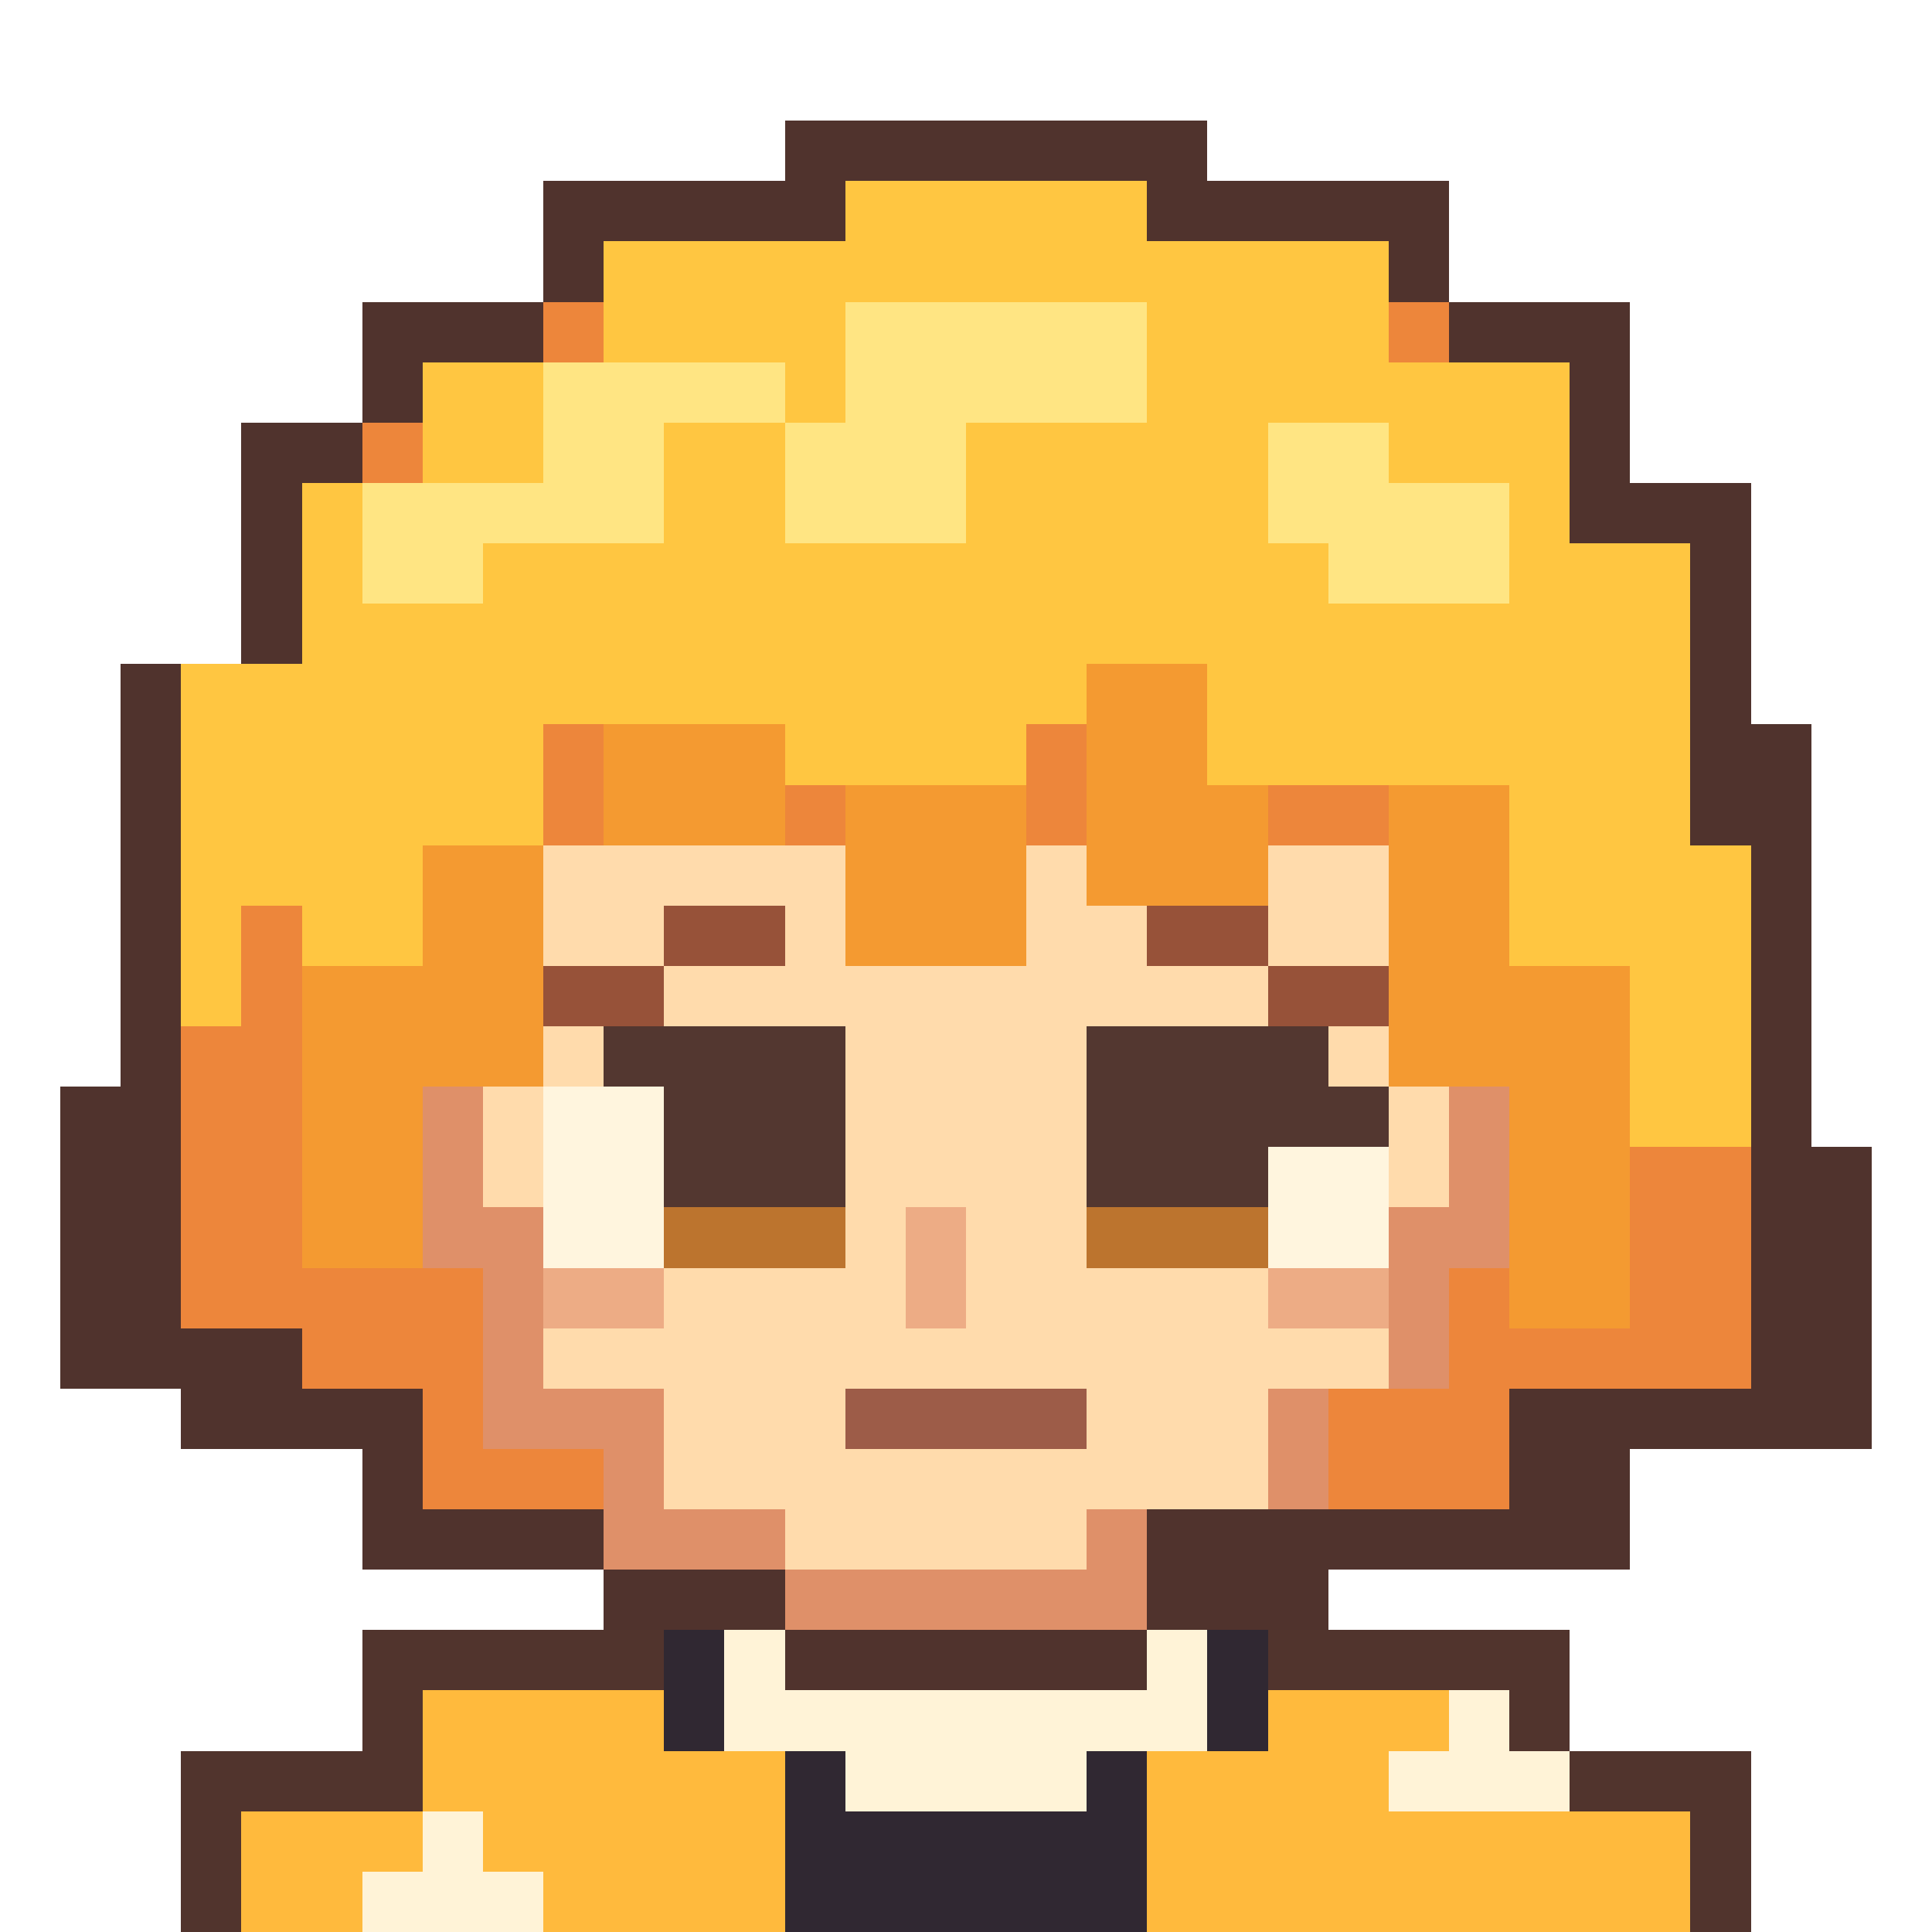
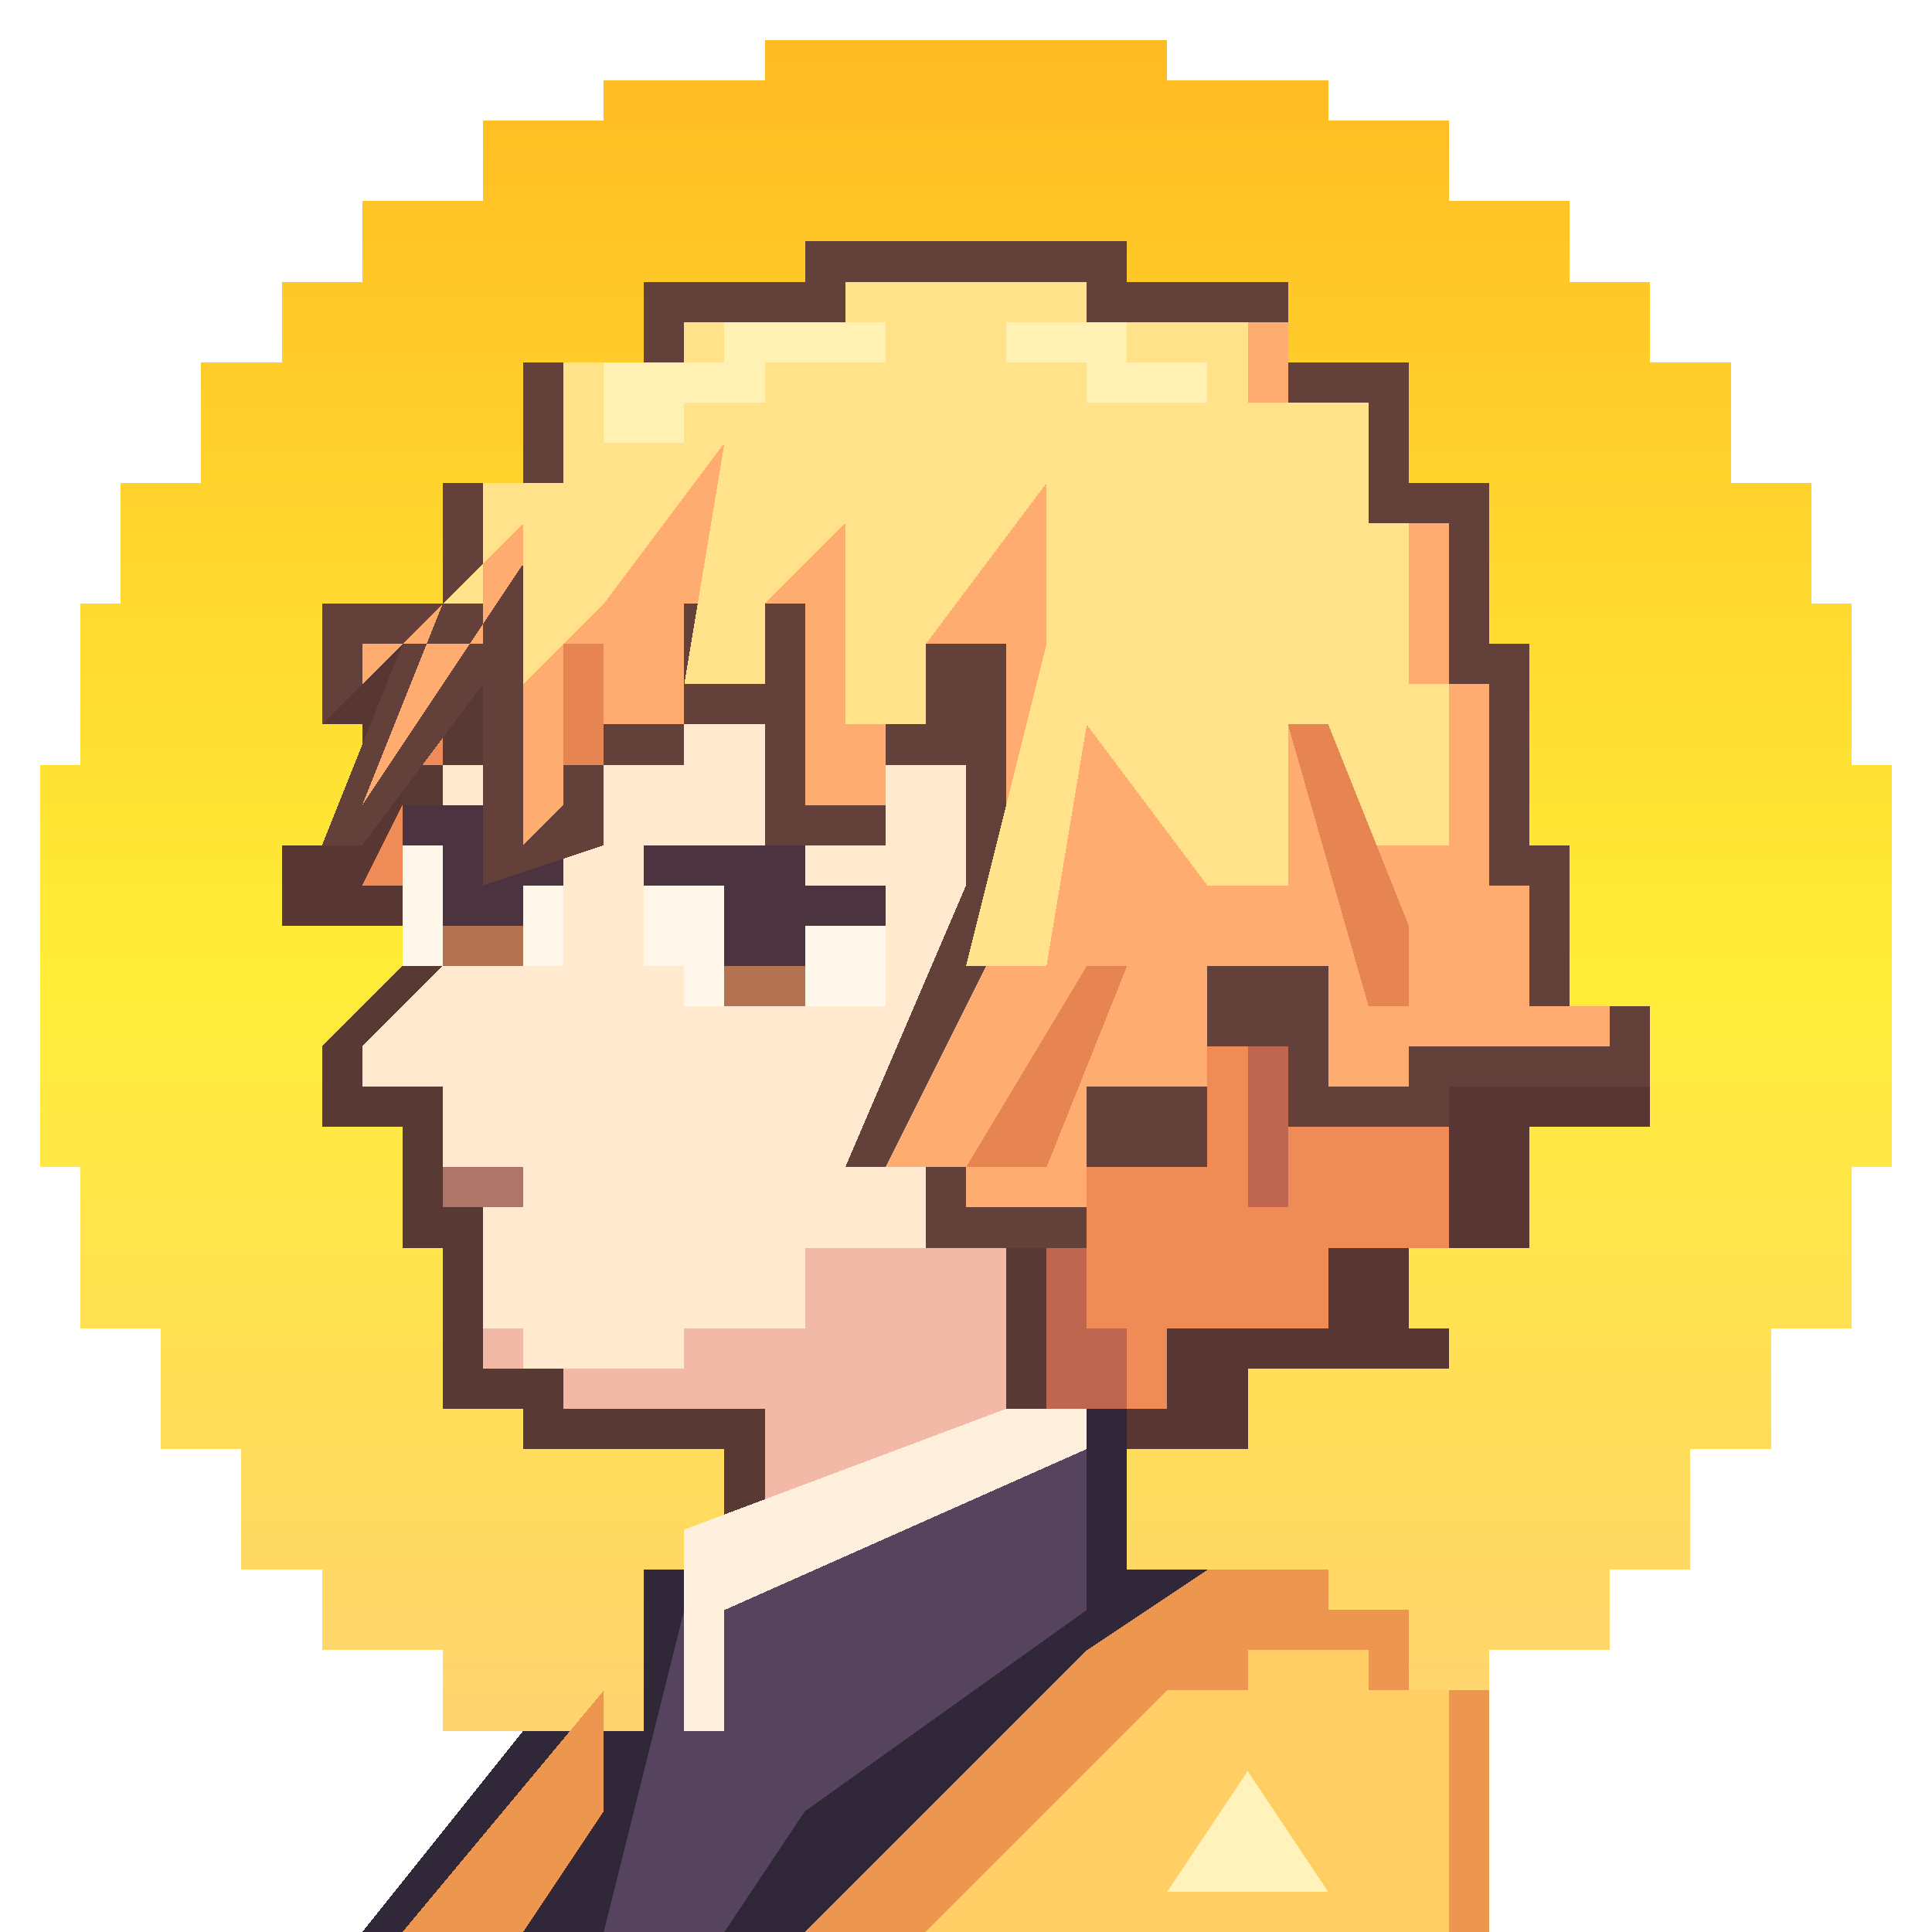
- <svg xmlns="http://www.w3.org/2000/svg" viewBox="0 0 32 32" shape-rendering="crispEdges">
-   <path fill="#51342d" d="M3 32v-3h3v-2h4v-2h12v2h4v2h3v3z" />
-   <path fill="#ffba3d" d="M4 32v-2h3v-2h5v-2h8v2h5v2h3v2z" />
-   <path fill="#fff3d7" d="M6 32v-1h1v-1h1v1h1v1zm17-2v-1h1v-1h1v1h1v1z" />
-   <path fill="#302832" d="M11 27h10v2h-2v3h-6v-3h-2z" />
-   <path fill="#fff3d7" d="M12 27h2v1h2v2h-2v-1h-2zm4 1h2v-1h2v2h-2v1h-2z" />
-   <path fill="#50332d" d="M1 23v-5h1v-7h2V7h2V5h3V3h4V2h7v1h4v2h3v3h2v4h1v7h1v5h-4v2h-5v1h-3v1h-6v-1h-3v-1H6v-2H3v-1z" />
-   <path fill="#ed863b" d="M3 22v-5h1v-6h2V7h3V5h5V3h5v2h5v2h2v4h2v8h1v4h-4v2H7v-2H5v-1z" />
-   <path fill="#df9069" d="M7 14h18v7h-1v2h-2v2h-3v2h-6v-1h-3v-2H8v-3H7z" />
-   <path fill="#ffdbac" d="M8 14h16v6h-1v3h-2v2h-3v1h-5v-1h-2v-2H9v-3H8z" />
-   <path fill="#975239" d="M9 17v-1h2v-1h2v1h-2v1zm10-2h2v1h2v1h-2v-1h-2z" />
-   <path fill="#fff5de" d="M9 18h5v3H9zm9 0h5v3h-5z" />
-   <path fill="#533730" d="M9 18h1v-1h4v3h-3v-2zm9-1h4v1h1v1h-2v1h-3z" />
-   <path fill="#bc742e" d="M11 20h3v1h-3zm7 0h3v1h-3z" />
-   <path fill="#edac85" d="M9 21h2v1H9zm12 0h2v1h-2zm-6-1h1v2h-1z" />
-   <path fill="#9d5c48" d="M14 24v-1h4v1z" />
-   <path fill="#ffc641" d="M3 17v-6h2V8h2V6h3V4h4V3h5v1h4v2h3v3h2v5h1v5h-2v3h-2v-4h-2v-5h-2v2h-3v-3h-1v4h-3v-3h-1v1h-3v-2H9v6H7v3H5v-6H4v2z" />
-   <path fill="#ffe583" d="M6 10V8h3V6h4v1h-2v2H8v1zm8-5h5v2h-3v2h-3V7h1zm7 2h2v1h2v2h-3V9h-1z" />
-   <path fill="#f49a31" d="M5 16h2v-2h2v4H7v3H5zm5-4h3v2h-3zm4 1h3v3h-3zm4-2h2v2h1v2h-3zm5 2h2v3h2v6h-2v-4h-2z" />
+ <svg xmlns="http://www.w3.org/2000/svg" width="48" height="48" viewBox="0 0 48 48" shape-rendering="crispEdges">
+   <defs>
+     <linearGradient id="moon" x2="0" y2="1" gradientUnits="objectBoundingBox">
+       <stop stop-color="#ffbb22" />
+       <stop offset=".52" stop-color="#ffed38" />
+       <stop offset="1" stop-color="#ffcf79" />
+     </linearGradient>
+   </defs>
+   <path fill="url(#moon)" d="M19 1h10v1h4v1h3v2h3v2h2v2h2v3h2v3h1v4h1v10h-1v4h-2v3h-2v3h-2v2h-3v2h-3v2h-5v1H19v-1h-5v-2h-3v-2H8v-2H6v-3H4v-3H2v-4H1V19h1v-4h1v-3h2V9h2V7h2V5h3V3h3V2h4z" />
+   <path fill="#573633" d="M12 14h22v2h3v6h2v4h2v2h-3v3h-3v2h1v1h-5v2h-5v2h-5V27H11v-4H7v-2h2v-3H8v-2h4z" />
+   <path fill="#ef8b56" d="M13 15h20v2h3v6h2v3h2v1h-4v4h-3v2h-4v2h-4v2h-3V25H12v-3H9l2-4-1-2z" />
+   <path fill="#bf6650" d="M31 25h1v5h-1zm4-1h1v4h-1zm-9 6h1v3h1v2h-2z" />
+   <path fill="#593934" d="M11 17h18v6h-1v6h-2v6h1v3l-9 3v-5h-5v-1h-2v-4h-1v-3H8v-2l2-2v-5h1z" />
+   <path fill="#f2b9a7" d="M12 18h16v5h-1v5h-2v8l-6 3v-4h-5v-1h-2v-4h-1v-3H9v-1l2-2v-5h1z" />
+   <path fill="#ffead0" d="M12 18h14v5h-2v4h2v2h-3v2h-3v2h-3v1h-4v-1h-1v-4h-1v-2H9v-1l2-2v-5h1z" />
+   <path fill="#fff7e9" d="M10 21h4v3h-4zm6 1h6v3h-5v-1h-1z" />
+   <path fill="#4b3340" d="M10 21v-1h3v1h1v1h-1v1h-2v-2zm6 1v-1h4v1h2v1h-2v1h-2v-2z" />
+   <path fill="#b37252" d="M11 23h2v1h-2zm7 1h2v1h-2z" />
+   <path fill="#af7568" d="M11 29h2v1h-2z" />
+   <path fill="#634039" d="M8 18v-3h3v-3h2V9h3V7h4V6h8v1h4v2h3v3h2v4h1v5h1v4h2v2h-5v1h-4v-2h-2v3h-3v2h-4v-2h-2l3-7v-3h-2v2h-3v-3h-2v1h-2v2l-3 1v-5l-3 4H8l2-5z" />
+   <path fill="#ffac71" d="M9 17v-1h3v-4h2V9h3V8h4V7h6v1h5v2h2v3h2v4h1v5h1v3h2v1h-5v1h-2v-3h-3v3h-3v3h-3v-1h-2l3-6v-7h-3v4h-2v-5h-3v3h-3v2l-1 1v-7l-4 6 2-5z" />
+   <path fill="#ffe28a" d="M11 15h1v-3h2V9h3V8h4V7h6v1h4v2h3v3h1v4h1v4h-2l-2-3v4h-2l-3-4-1 6h-2l2-8v-4l-3 4v2h-2v-5l-2 2v2h-2l1-6-3 4-2 2v-4z" />
+   <path fill="#fff0b3" d="M15 11V9h3V8h4v1h-3v1h-2v1zm10-3h3v1h2v1h-3V9h-2z" />
+   <path fill="#e78552" d="M27 24h1l-2 5h-2zm5-6h1l2 5v2h-1zm-18-2h1v3h-1z" />
+   <path fill="#302839" d="M17 38l8-3h3v4h4v1h3v2h2v6H9l4-5h3v-4h1z" />
+   <path fill="#56445f" d="M17 40l10-4v4l-7 5-2 3h-3z" />
+   <path fill="#fff0dd" d="M17 38l8-3h2v1l-9 4v3h-1z" />
+   <path fill="#ed964f" d="M10 48l5-6v3l-2 3zm10 0 7-7 3-2h3v1h2v2h2v6z" />
+   <path fill="#ffcf65" d="M23 48l6-6h2v-1h3v1h2v6z" />
+   <path fill="#fff2ba" d="M29 47l2-3 2 3z" />
</svg>
